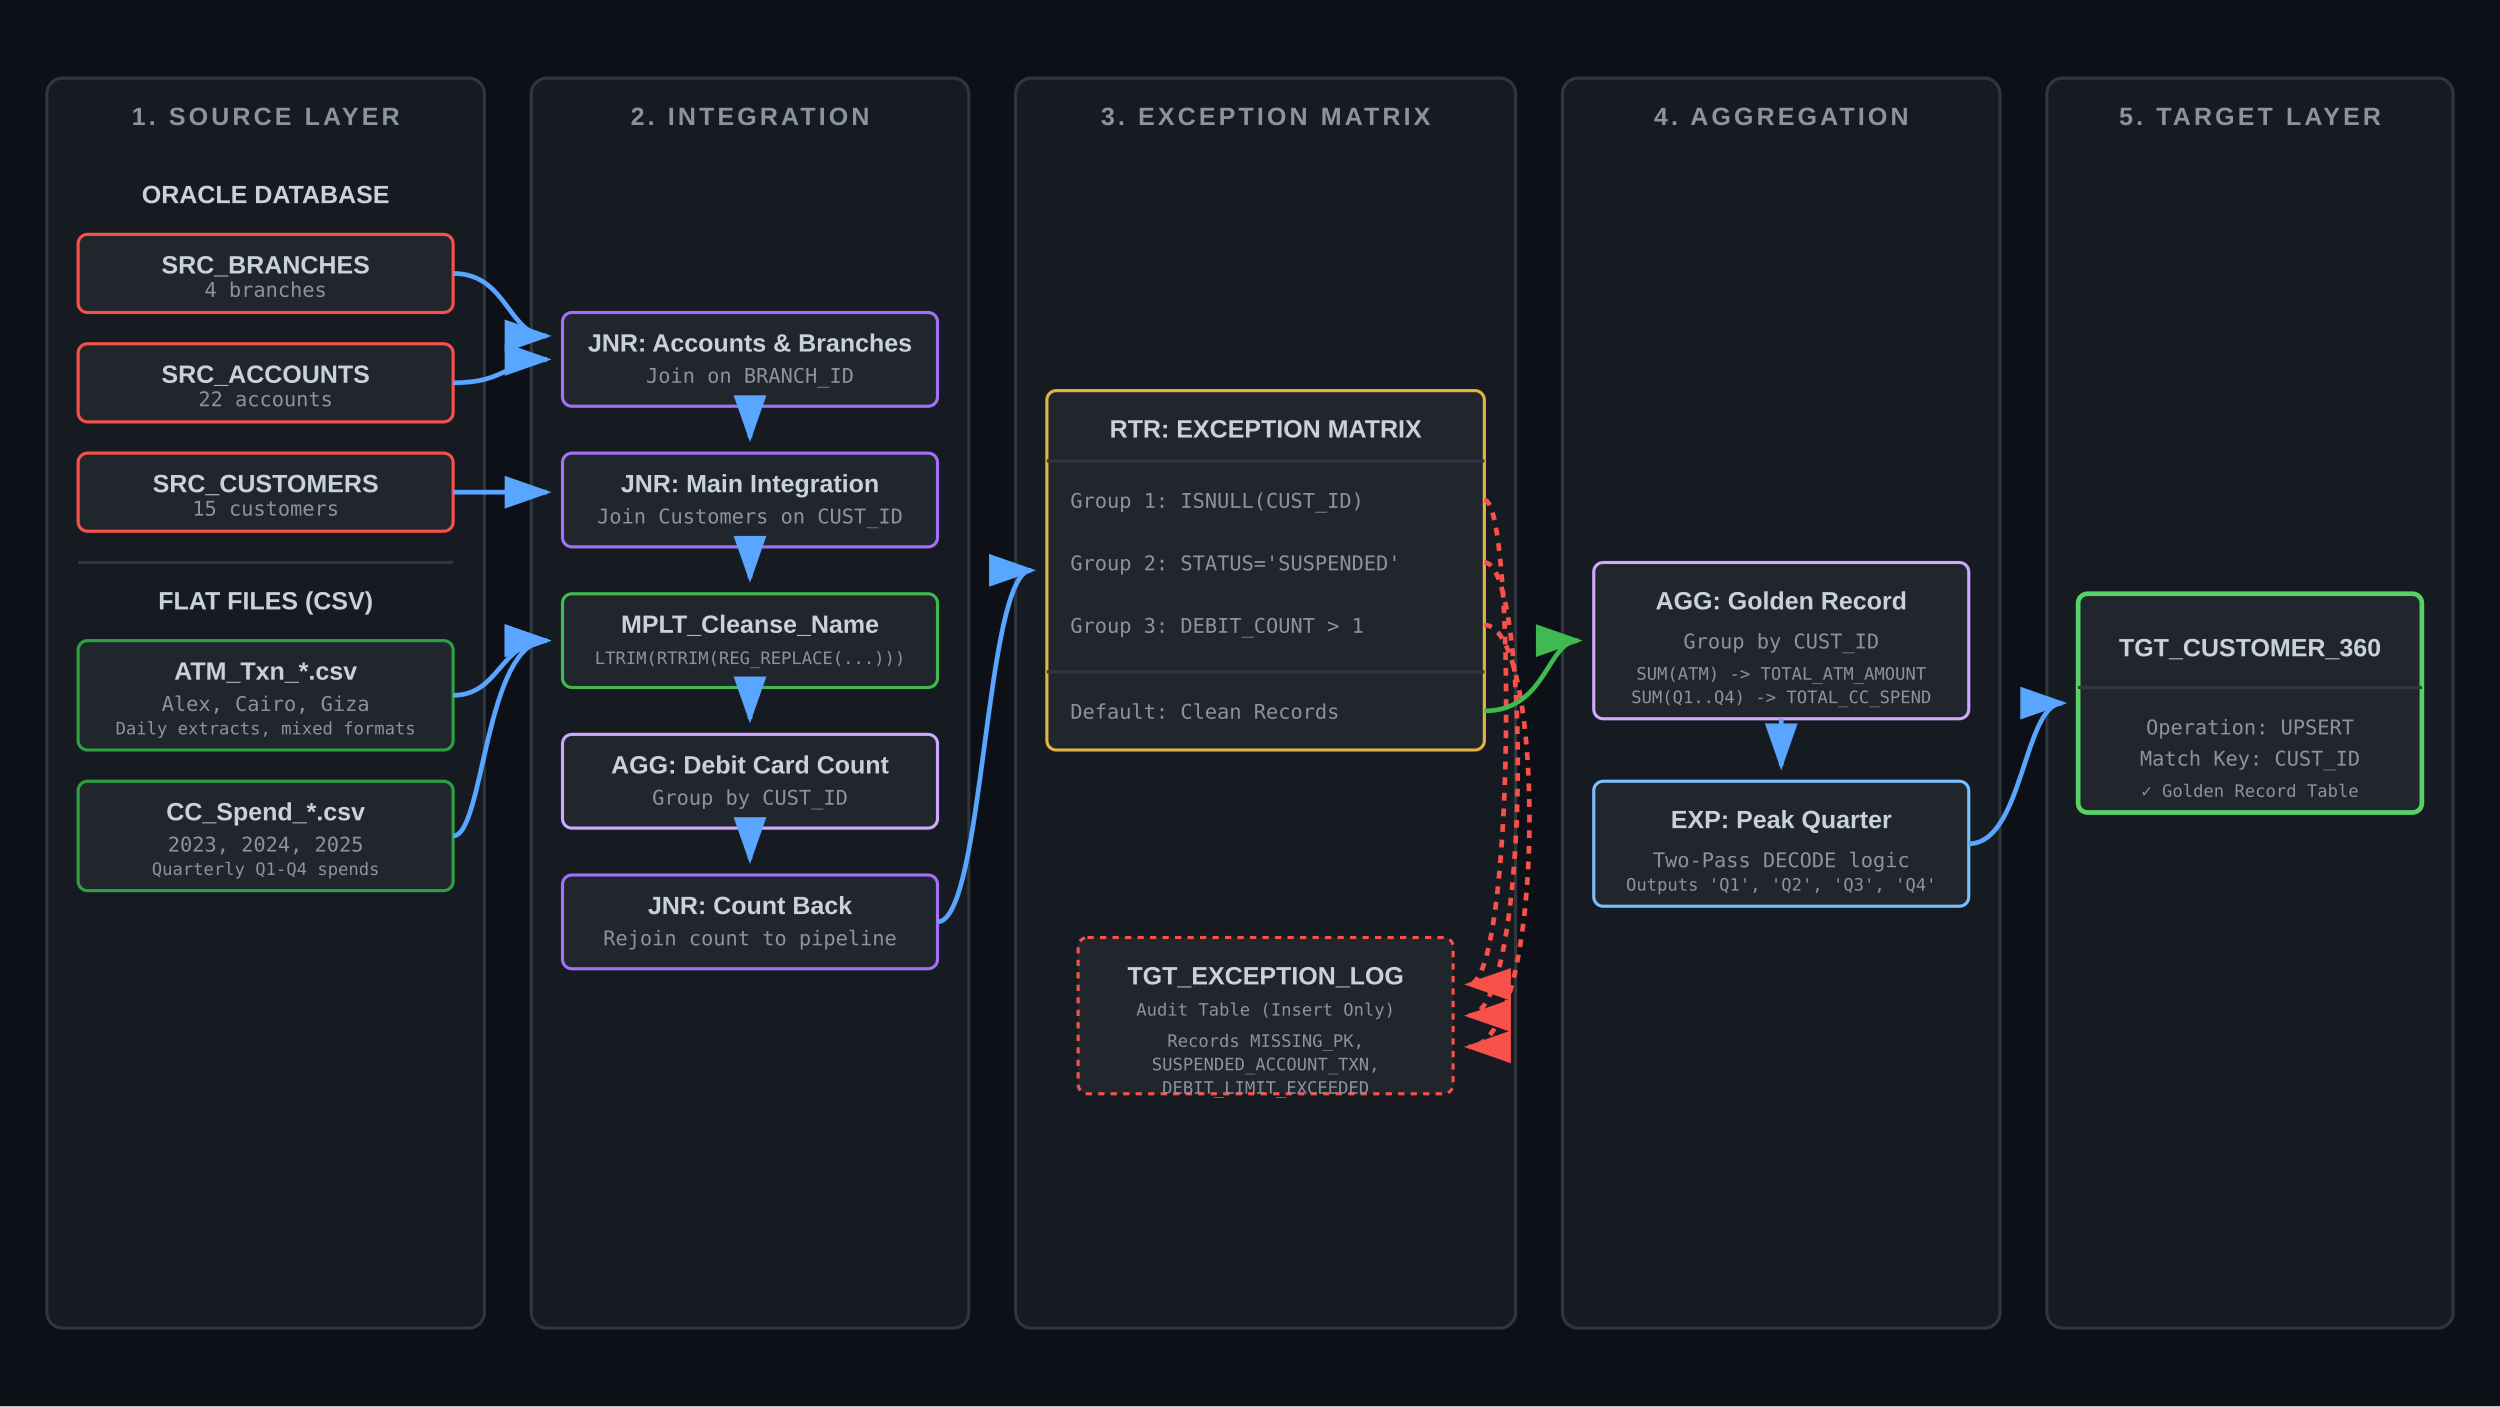
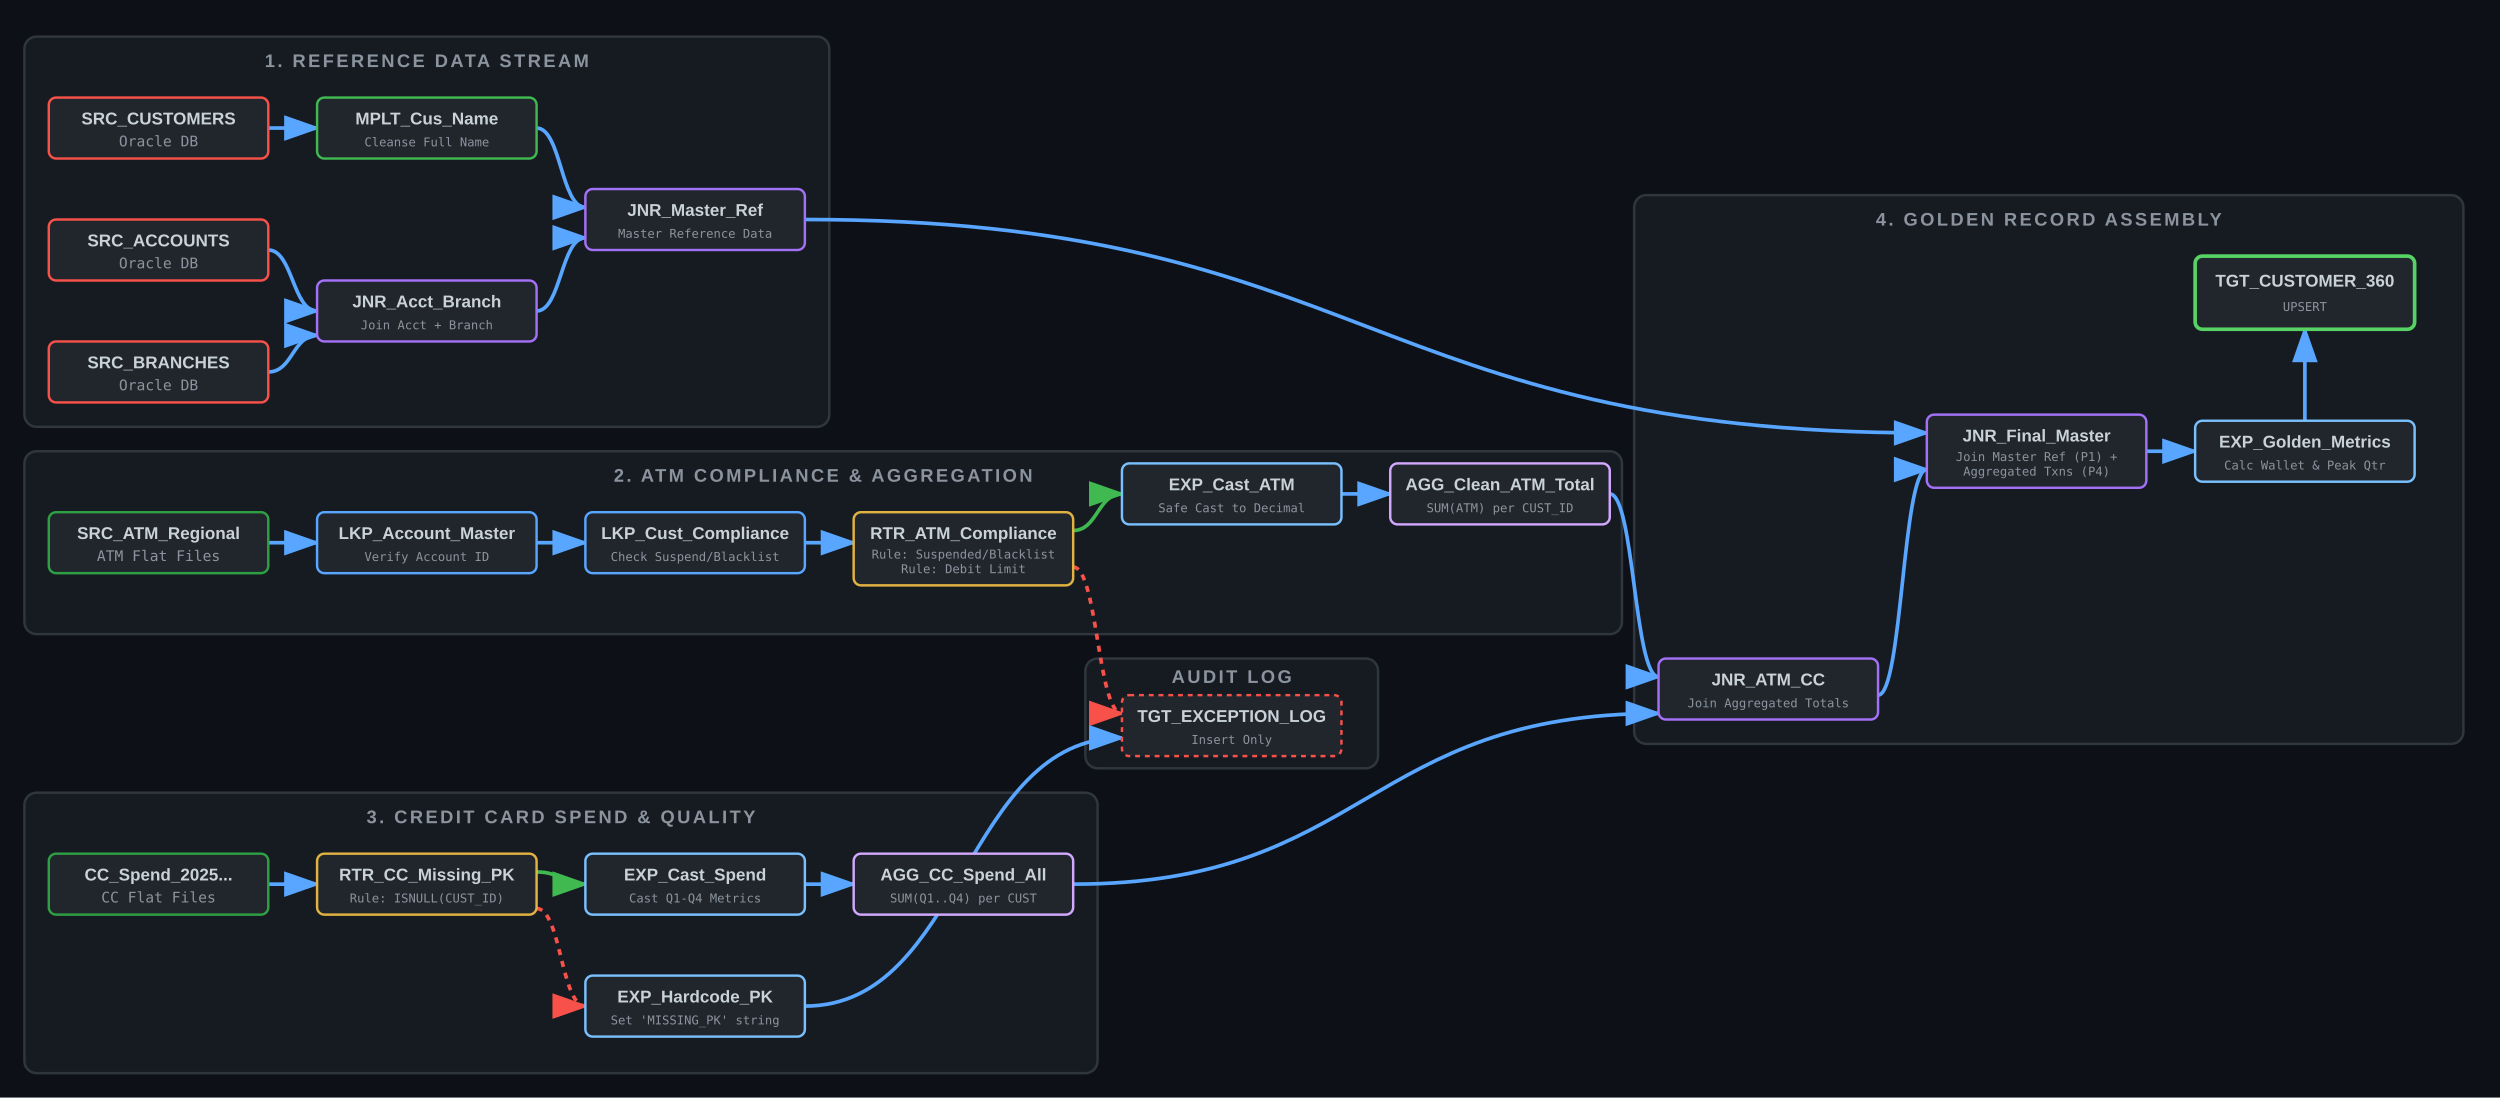
- <svg xmlns="http://www.w3.org/2000/svg" viewBox="0 0 1600 900" width="1600" height="900" style="background-color:#0D1117; font-family:'Segoe UI', Arial, sans-serif;">
+ <svg xmlns="http://www.w3.org/2000/svg" viewBox="0 0 2050 900" width="2050" height="900" style="background-color:#0D1117; font-family:'Segoe UI', Arial, sans-serif;">
  <defs>
    <style>
      .bg { fill: #0D1117; }
      .zone-bg { fill: #161b22; stroke: #30363d; stroke-width: 2; rx: 10; }
-       .zone-title { fill: #8b949e; font-size: 16px; font-weight: bold; letter-spacing: 2px; }
+       .zone-title { fill: #8b949e; font-size: 15px; font-weight: bold; letter-spacing: 2px; }
      
      .box { fill: #21262d; stroke: #30363d; stroke-width: 2; rx: 6; }
      .box-oracle { stroke: #f85149; }
      .box-csv { stroke: #2ea043; }
      .box-jnr { stroke: #a371f7; }
      .box-mplt { stroke: #3fb950; }
+       .box-lkp { stroke: #58a6ff; }
      .box-agg { stroke: #d2a8ff; }
      .box-rtr { stroke: #e3b341; }
      .box-exp { stroke: #79c0ff; }
      .box-tgt { stroke: #56d364; stroke-width: 3; }
      .box-err { stroke: #f85149; stroke-width: 2; stroke-dasharray: 4; }
      
-       .text-title { fill: #c9d1d9; font-size: 16px; font-weight: bold; }
-       .text-desc { fill: #8b949e; font-family: 'Consolas', monospace; font-size: 13px; }
-       .text-small { fill: #8b949e; font-family: 'Consolas', monospace; font-size: 11px; }
+       .text-title { fill: #c9d1d9; font-size: 14px; font-weight: bold; }
+       .text-desc { fill: #8b949e; font-family: 'Consolas', monospace; font-size: 12px; }
+       .text-small { fill: #8b949e; font-family: 'Consolas', monospace; font-size: 10px; }
      
      .arrow { stroke: #58a6ff; stroke-width: 3; fill: none; marker-end: url(#arrowhead); }
      .arrow-err { stroke: #f85149; stroke-width: 3; stroke-dasharray: 5,5; fill: none; marker-end: url(#arrowhead-err); }
      .arrow-clean { stroke: #3fb950; stroke-width: 3; fill: none; marker-end: url(#arrowhead-clean); }
    </style>
    <marker id="arrowhead" markerWidth="10" markerHeight="7" refX="9" refY="3.5" orient="auto">
      <polygon points="0 0, 10 3.5, 0 7" fill="#58a6ff" />
    </marker>
    <marker id="arrowhead-err" markerWidth="10" markerHeight="7" refX="9" refY="3.5" orient="auto">
      <polygon points="0 0, 10 3.5, 0 7" fill="#f85149" />
    </marker>
    <marker id="arrowhead-clean" markerWidth="10" markerHeight="7" refX="9" refY="3.5" orient="auto">
      <polygon points="0 0, 10 3.5, 0 7" fill="#3fb950" />
    </marker>
  </defs>
-   <rect class="bg" width="1600" height="900" />
-   <rect class="zone-bg" x="30" y="50" width="280" height="800" />
-   <text class="zone-title" x="170" y="80" text-anchor="middle">1. SOURCE LAYER</text>
-   <rect class="zone-bg" x="340" y="50" width="280" height="800" />
-   <text class="zone-title" x="480" y="80" text-anchor="middle">2. INTEGRATION</text>
-   <rect class="zone-bg" x="650" y="50" width="320" height="800" />
-   <text class="zone-title" x="810" y="80" text-anchor="middle">3. EXCEPTION MATRIX</text>
-   <rect class="zone-bg" x="1000" y="50" width="280" height="800" />
-   <text class="zone-title" x="1140" y="80" text-anchor="middle">4. AGGREGATION</text>
-   <rect class="zone-bg" x="1310" y="50" width="260" height="800" />
-   <text class="zone-title" x="1440" y="80" text-anchor="middle">5. TARGET LAYER</text>
-   <text class="text-title" x="170" y="130" text-anchor="middle" fill="#f85149">ORACLE DATABASE</text>
-   <rect class="box box-oracle" x="50" y="150" width="240" height="50" />
-   <text class="text-title" x="170" y="175" text-anchor="middle">SRC_BRANCHES</text>
-   <text class="text-desc" x="170" y="190" text-anchor="middle">4 branches</text>
-   <rect class="box box-oracle" x="50" y="220" width="240" height="50" />
-   <text class="text-title" x="170" y="245" text-anchor="middle">SRC_ACCOUNTS</text>
-   <text class="text-desc" x="170" y="260" text-anchor="middle">22 accounts</text>
-   <rect class="box box-oracle" x="50" y="290" width="240" height="50" />
-   <text class="text-title" x="170" y="315" text-anchor="middle">SRC_CUSTOMERS</text>
-   <text class="text-desc" x="170" y="330" text-anchor="middle">15 customers</text>
-   <line x1="50" y1="360" x2="290" y2="360" stroke="#30363d" stroke-width="2" />
-   <text class="text-title" x="170" y="390" text-anchor="middle" fill="#2ea043">FLAT FILES (CSV)</text>
-   <rect class="box box-csv" x="50" y="410" width="240" height="70" />
-   <text class="text-title" x="170" y="435" text-anchor="middle">ATM_Txn_*.csv</text>
-   <text class="text-desc" x="170" y="455" text-anchor="middle">Alex, Cairo, Giza</text>
-   <text class="text-small" x="170" y="470" text-anchor="middle">Daily extracts, mixed formats</text>
-   <rect class="box box-csv" x="50" y="500" width="240" height="70" />
-   <text class="text-title" x="170" y="525" text-anchor="middle">CC_Spend_*.csv</text>
-   <text class="text-desc" x="170" y="545" text-anchor="middle">2023, 2024, 2025</text>
-   <text class="text-small" x="170" y="560" text-anchor="middle">Quarterly Q1-Q4 spends</text>
-   <rect class="box box-jnr" x="360" y="200" width="240" height="60" />
-   <text class="text-title" x="480" y="225" text-anchor="middle">JNR: Accounts &amp; Branches</text>
-   <text class="text-desc" x="480" y="245" text-anchor="middle">Join on BRANCH_ID</text>
-   <rect class="box box-jnr" x="360" y="290" width="240" height="60" />
-   <text class="text-title" x="480" y="315" text-anchor="middle">JNR: Main Integration</text>
-   <text class="text-desc" x="480" y="335" text-anchor="middle">Join Customers on CUST_ID</text>
-   <rect class="box box-mplt" x="360" y="380" width="240" height="60" />
-   <text class="text-title" x="480" y="405" text-anchor="middle">MPLT_Cleanse_Name</text>
-   <text class="text-small" x="480" y="425" text-anchor="middle">LTRIM(RTRIM(REG_REPLACE(...)))</text>
-   <rect class="box box-agg" x="360" y="470" width="240" height="60" />
-   <text class="text-title" x="480" y="495" text-anchor="middle">AGG: Debit Card Count</text>
-   <text class="text-desc" x="480" y="515" text-anchor="middle">Group by CUST_ID</text>
-   <rect class="box box-jnr" x="360" y="560" width="240" height="60" />
-   <text class="text-title" x="480" y="585" text-anchor="middle">JNR: Count Back</text>
-   <text class="text-desc" x="480" y="605" text-anchor="middle">Rejoin count to pipeline</text>
-   <rect class="box box-rtr" x="670" y="250" width="280" height="230" />
-   <text class="text-title" x="810" y="280" text-anchor="middle" fill="#e3b341">RTR: EXCEPTION MATRIX</text>
-   <line x1="670" y1="295" x2="950" y2="295" stroke="#30363d" stroke-width="2" />
-   <text class="text-desc" x="685" y="325" text-anchor="start" fill="#f85149">Group 1: ISNULL(CUST_ID)</text>
-   <text class="text-desc" x="685" y="365" text-anchor="start" fill="#f85149">Group 2: STATUS='SUSPENDED'</text>
-   <text class="text-desc" x="685" y="405" text-anchor="start" fill="#f85149">Group 3: DEBIT_COUNT &gt; 1</text>
-   <line x1="670" y1="430" x2="950" y2="430" stroke="#30363d" stroke-width="2" />
-   <text class="text-desc" x="685" y="460" text-anchor="start" fill="#3fb950">Default: Clean Records</text>
-   <rect class="box box-err" x="690" y="600" width="240" height="100" />
-   <text class="text-title" x="810" y="630" text-anchor="middle" fill="#f85149">TGT_EXCEPTION_LOG</text>
-   <text class="text-small" x="810" y="650" text-anchor="middle">Audit Table (Insert Only)</text>
-   <text class="text-small" x="810" y="670" text-anchor="middle">Records MISSING_PK,</text>
-   <text class="text-small" x="810" y="685" text-anchor="middle">SUSPENDED_ACCOUNT_TXN,</text>
-   <text class="text-small" x="810" y="700" text-anchor="middle">DEBIT_LIMIT_EXCEEDED</text>
-   <rect class="box box-agg" x="1020" y="360" width="240" height="100" />
-   <text class="text-title" x="1140" y="390" text-anchor="middle">AGG: Golden Record</text>
-   <text class="text-desc" x="1140" y="415" text-anchor="middle">Group by CUST_ID</text>
-   <text class="text-small" x="1140" y="435" text-anchor="middle">SUM(ATM) -&gt; TOTAL_ATM_AMOUNT</text>
-   <text class="text-small" x="1140" y="450" text-anchor="middle">SUM(Q1..Q4) -&gt; TOTAL_CC_SPEND</text>
-   <rect class="box box-exp" x="1020" y="500" width="240" height="80" />
-   <text class="text-title" x="1140" y="530" text-anchor="middle">EXP: Peak Quarter</text>
-   <text class="text-desc" x="1140" y="555" text-anchor="middle">Two-Pass DECODE logic</text>
-   <text class="text-small" x="1140" y="570" text-anchor="middle">Outputs 'Q1', 'Q2', 'Q3', 'Q4'</text>
-   <rect class="box box-tgt" x="1330" y="380" width="220" height="140" />
-   <text class="text-title" x="1440" y="420" text-anchor="middle" fill="#56d364">TGT_CUSTOMER_360</text>
-   <line x1="1330" y1="440" x2="1550" y2="440" stroke="#30363d" stroke-width="2" />
-   <text class="text-desc" x="1440" y="470" text-anchor="middle">Operation: UPSERT</text>
-   <text class="text-desc" x="1440" y="490" text-anchor="middle">Match Key: CUST_ID</text>
-   <text class="text-small" x="1440" y="510" text-anchor="middle" fill="#56d364">✓ Golden Record Table</text>
-   <path d="M 290 175 C 325 175, 325 215, 350 215" class="arrow" />
-   <path d="M 290 245 C 325 245, 325 230, 350 230" class="arrow" />
-   <path d="M 480 260 L 480 280" class="arrow" />
-   <path d="M 290 445 C 320 445, 320 410, 350 410" class="arrow" />
-   <path d="M 290 535 C 310 535, 310 410, 350 410" class="arrow" />
-   <path d="M 290 315 L 350 315" class="arrow" />
-   <path d="M 480 350 L 480 370" class="arrow" />
-   <path d="M 480 440 L 480 460" class="arrow" />
-   <path d="M 480 530 L 480 550" class="arrow" />
-   <path d="M 600 590 C 630 590, 630 365, 660 365" class="arrow" />
-   <path d="M 950 320 C 970 320, 970 630, 940 630" class="arrow-err" />
-   <path d="M 950 360 C 980 360, 980 650, 940 650" class="arrow-err" />
-   <path d="M 950 400 C 990 400, 990 670, 940 670" class="arrow-err" />
-   <path d="M 950 455 C 990 455, 990 410, 1010 410" class="arrow-clean" />
-   <path d="M 1140 460 L 1140 490" class="arrow" />
-   <path d="M 1260 540 C 1295 540, 1295 450, 1320 450" class="arrow" />
+   <rect class="bg" width="2050" height="900" />
+   <rect class="zone-bg" x="20" y="30" width="660" height="320" />
+   <text class="zone-title" x="350" y="55" text-anchor="middle">1. REFERENCE DATA STREAM</text>
+   <rect class="zone-bg" x="20" y="370" width="1310" height="150" />
+   <text class="zone-title" x="675" y="395" text-anchor="middle">2. ATM COMPLIANCE &amp; AGGREGATION</text>
+   <rect class="zone-bg" x="20" y="650" width="880" height="230" />
+   <text class="zone-title" x="460" y="675" text-anchor="middle">3. CREDIT CARD SPEND &amp; QUALITY</text>
+   <rect class="zone-bg" x="1340" y="160" width="680" height="450" />
+   <text class="zone-title" x="1680" y="185" text-anchor="middle">4. GOLDEN RECORD ASSEMBLY</text>
+   <rect class="zone-bg" x="890" y="540" width="240" height="90" />
+   <text class="zone-title" x="1010" y="560" text-anchor="middle" fill="#f85149">AUDIT LOG</text>
+   <path d="M 220 105 C 240 105, 240 105, 260 105" class="arrow" />
+   <path d="M 220 205 C 240 205, 240 255, 260 255" class="arrow" />
+   <path d="M 220 305 C 240 305, 240 275, 260 275" class="arrow" />
+   <path d="M 440 105 C 460 105, 460 170, 480 170" class="arrow" />
+   <path d="M 440 255 C 460 255, 460 195, 480 195" class="arrow" />
+   <path d="M 220 445 C 240 445, 240 445, 260 445" class="arrow" />
+   <path d="M 440 445 C 460 445, 460 445, 480 445" class="arrow" />
+   <path d="M 660 445 C 680 445, 680 445, 700 445" class="arrow" />
+   <path d="M 880 435 C 900 435, 900 405, 920 405" class="arrow-clean" />
+   <path d="M 880 465 C 900 465, 900 585, 920 585" class="arrow-err" />
+   <path d="M 1100 405 C 1120 405, 1120 405, 1140 405" class="arrow" />
+   <path d="M 220 725 C 240 725, 240 725, 260 725" class="arrow" />
+   <path d="M 440 715 C 460 715, 460 725, 480 725" class="arrow-clean" />
+   <path d="M 440 745 C 460 745, 460 825, 480 825" class="arrow-err" />
+   <path d="M 660 725 C 680 725, 680 725, 700 725" class="arrow" />
+   <path d="M 660 825 C 790 825, 790 605, 920 605" class="arrow" />
+   <path d="M 1320 405 C 1340 405, 1340 555, 1360 555" class="arrow" />
+   <path d="M 880 725 C 1120 725, 1120 585, 1360 585" class="arrow" />
+   <path d="M 660 180 C 1120 180, 1120 355, 1580 355" class="arrow" />
+   <path d="M 1540 570 C 1560 570, 1560 385, 1580 385" class="arrow" />
+   <path d="M 1760 370 C 1780 370, 1780 370, 1800 370" class="arrow" />
+   <path d="M 1890 345 L 1890 270" class="arrow" />
+   <g class="node">
+     <rect class="box box-oracle" x="40" y="80" width="180" height="50" />
+     <text class="text-title" x="130" y="102" text-anchor="middle">SRC_CUSTOMERS</text>
+     <text class="text-desc" x="130" y="120" text-anchor="middle">Oracle DB</text>
+   </g>
+   <g class="node">
+     <rect class="box box-oracle" x="40" y="180" width="180" height="50" />
+     <text class="text-title" x="130" y="202" text-anchor="middle">SRC_ACCOUNTS</text>
+     <text class="text-desc" x="130" y="220" text-anchor="middle">Oracle DB</text>
+   </g>
+   <g class="node">
+     <rect class="box box-oracle" x="40" y="280" width="180" height="50" />
+     <text class="text-title" x="130" y="302" text-anchor="middle">SRC_BRANCHES</text>
+     <text class="text-desc" x="130" y="320" text-anchor="middle">Oracle DB</text>
+   </g>
+   <g class="node">
+     <rect class="box box-mplt" x="260" y="80" width="180" height="50" />
+     <text class="text-title" x="350" y="102" text-anchor="middle">MPLT_Cus_Name</text>
+     <text class="text-small" x="350" y="120" text-anchor="middle">Cleanse Full Name</text>
+   </g>
+   <g class="node">
+     <rect class="box box-jnr" x="260" y="230" width="180" height="50" />
+     <text class="text-title" x="350" y="252" text-anchor="middle">JNR_Acct_Branch</text>
+     <text class="text-small" x="350" y="270" text-anchor="middle">Join Acct + Branch</text>
+   </g>
+   <g class="node">
+     <rect class="box box-jnr" x="480" y="155" width="180" height="50" />
+     <text class="text-title" x="570" y="177" text-anchor="middle">JNR_Master_Ref</text>
+     <text class="text-small" x="570" y="195" text-anchor="middle">Master Reference Data</text>
+   </g>
+   <g class="node">
+     <rect class="box box-csv" x="40" y="420" width="180" height="50" />
+     <text class="text-title" x="130" y="442" text-anchor="middle">SRC_ATM_Regional</text>
+     <text class="text-desc" x="130" y="460" text-anchor="middle">ATM Flat Files</text>
+   </g>
+   <g class="node">
+     <rect class="box box-lkp" x="260" y="420" width="180" height="50" />
+     <text class="text-title" x="350" y="442" text-anchor="middle">LKP_Account_Master</text>
+     <text class="text-small" x="350" y="460" text-anchor="middle">Verify Account ID</text>
+   </g>
+   <g class="node">
+     <rect class="box box-lkp" x="480" y="420" width="180" height="50" />
+     <text class="text-title" x="570" y="442" text-anchor="middle">LKP_Cust_Compliance</text>
+     <text class="text-small" x="570" y="460" text-anchor="middle">Check Suspend/Blacklist</text>
+   </g>
+   <g class="node">
+     <rect class="box box-rtr" x="700" y="420" width="180" height="60" />
+     <text class="text-title" x="790" y="442" text-anchor="middle">RTR_ATM_Compliance</text>
+     <text class="text-small" x="790" y="458" text-anchor="middle">Rule: Suspended/Blacklist</text>
+     <text class="text-small" x="790" y="470" text-anchor="middle">Rule: Debit Limit</text>
+   </g>
+   <g class="node">
+     <rect class="box box-exp" x="920" y="380" width="180" height="50" />
+     <text class="text-title" x="1010" y="402" text-anchor="middle">EXP_Cast_ATM</text>
+     <text class="text-small" x="1010" y="420" text-anchor="middle">Safe Cast to Decimal</text>
+   </g>
+   <g class="node">
+     <rect class="box box-agg" x="1140" y="380" width="180" height="50" />
+     <text class="text-title" x="1230" y="402" text-anchor="middle">AGG_Clean_ATM_Total</text>
+     <text class="text-small" x="1230" y="420" text-anchor="middle">SUM(ATM) per CUST_ID</text>
+   </g>
+   <g class="node">
+     <rect class="box box-csv" x="40" y="700" width="180" height="50" />
+     <text class="text-title" x="130" y="722" text-anchor="middle">CC_Spend_2025...</text>
+     <text class="text-desc" x="130" y="740" text-anchor="middle">CC Flat Files</text>
+   </g>
+   <g class="node">
+     <rect class="box box-rtr" x="260" y="700" width="180" height="50" />
+     <text class="text-title" x="350" y="722" text-anchor="middle">RTR_CC_Missing_PK</text>
+     <text class="text-small" x="350" y="740" text-anchor="middle">Rule: ISNULL(CUST_ID)</text>
+   </g>
+   <g class="node">
+     <rect class="box box-exp" x="480" y="700" width="180" height="50" />
+     <text class="text-title" x="570" y="722" text-anchor="middle">EXP_Cast_Spend</text>
+     <text class="text-small" x="570" y="740" text-anchor="middle">Cast Q1-Q4 Metrics</text>
+   </g>
+   <g class="node">
+     <rect class="box box-agg" x="700" y="700" width="180" height="50" />
+     <text class="text-title" x="790" y="722" text-anchor="middle">AGG_CC_Spend_All</text>
+     <text class="text-small" x="790" y="740" text-anchor="middle">SUM(Q1..Q4) per CUST</text>
+   </g>
+   <g class="node">
+     <rect class="box box-exp" x="480" y="800" width="180" height="50" />
+     <text class="text-title" x="570" y="822" text-anchor="middle">EXP_Hardcode_PK</text>
+     <text class="text-small" x="570" y="840" text-anchor="middle">Set 'MISSING_PK' string</text>
+   </g>
+   <g class="node">
+     <rect class="box box-err" x="920" y="570" width="180" height="50" />
+     <text class="text-title" x="1010" y="592" text-anchor="middle" fill="#f85149">TGT_EXCEPTION_LOG</text>
+     <text class="text-small" x="1010" y="610" text-anchor="middle">Insert Only</text>
+   </g>
+   <g class="node">
+     <rect class="box box-jnr" x="1360" y="540" width="180" height="50" />
+     <text class="text-title" x="1450" y="562" text-anchor="middle">JNR_ATM_CC</text>
+     <text class="text-small" x="1450" y="580" text-anchor="middle">Join Aggregated Totals</text>
+   </g>
+   <g class="node">
+     <rect class="box box-jnr" x="1580" y="340" width="180" height="60" />
+     <text class="text-title" x="1670" y="362" text-anchor="middle">JNR_Final_Master</text>
+     <text class="text-small" x="1670" y="378" text-anchor="middle">Join Master Ref (P1) +</text>
+     <text class="text-small" x="1670" y="390" text-anchor="middle">Aggregated Txns (P4)</text>
+   </g>
+   <g class="node">
+     <rect class="box box-exp" x="1800" y="345" width="180" height="50" />
+     <text class="text-title" x="1890" y="367" text-anchor="middle">EXP_Golden_Metrics</text>
+     <text class="text-small" x="1890" y="385" text-anchor="middle">Calc Wallet &amp; Peak Qtr</text>
+   </g>
+   <g class="node">
+     <rect class="box box-tgt" x="1800" y="210" width="180" height="60" />
+     <text class="text-title" x="1890" y="235" text-anchor="middle" fill="#56d364">TGT_CUSTOMER_360</text>
+     <text class="text-small" x="1890" y="255" text-anchor="middle">UPSERT</text>
+   </g>
</svg>
